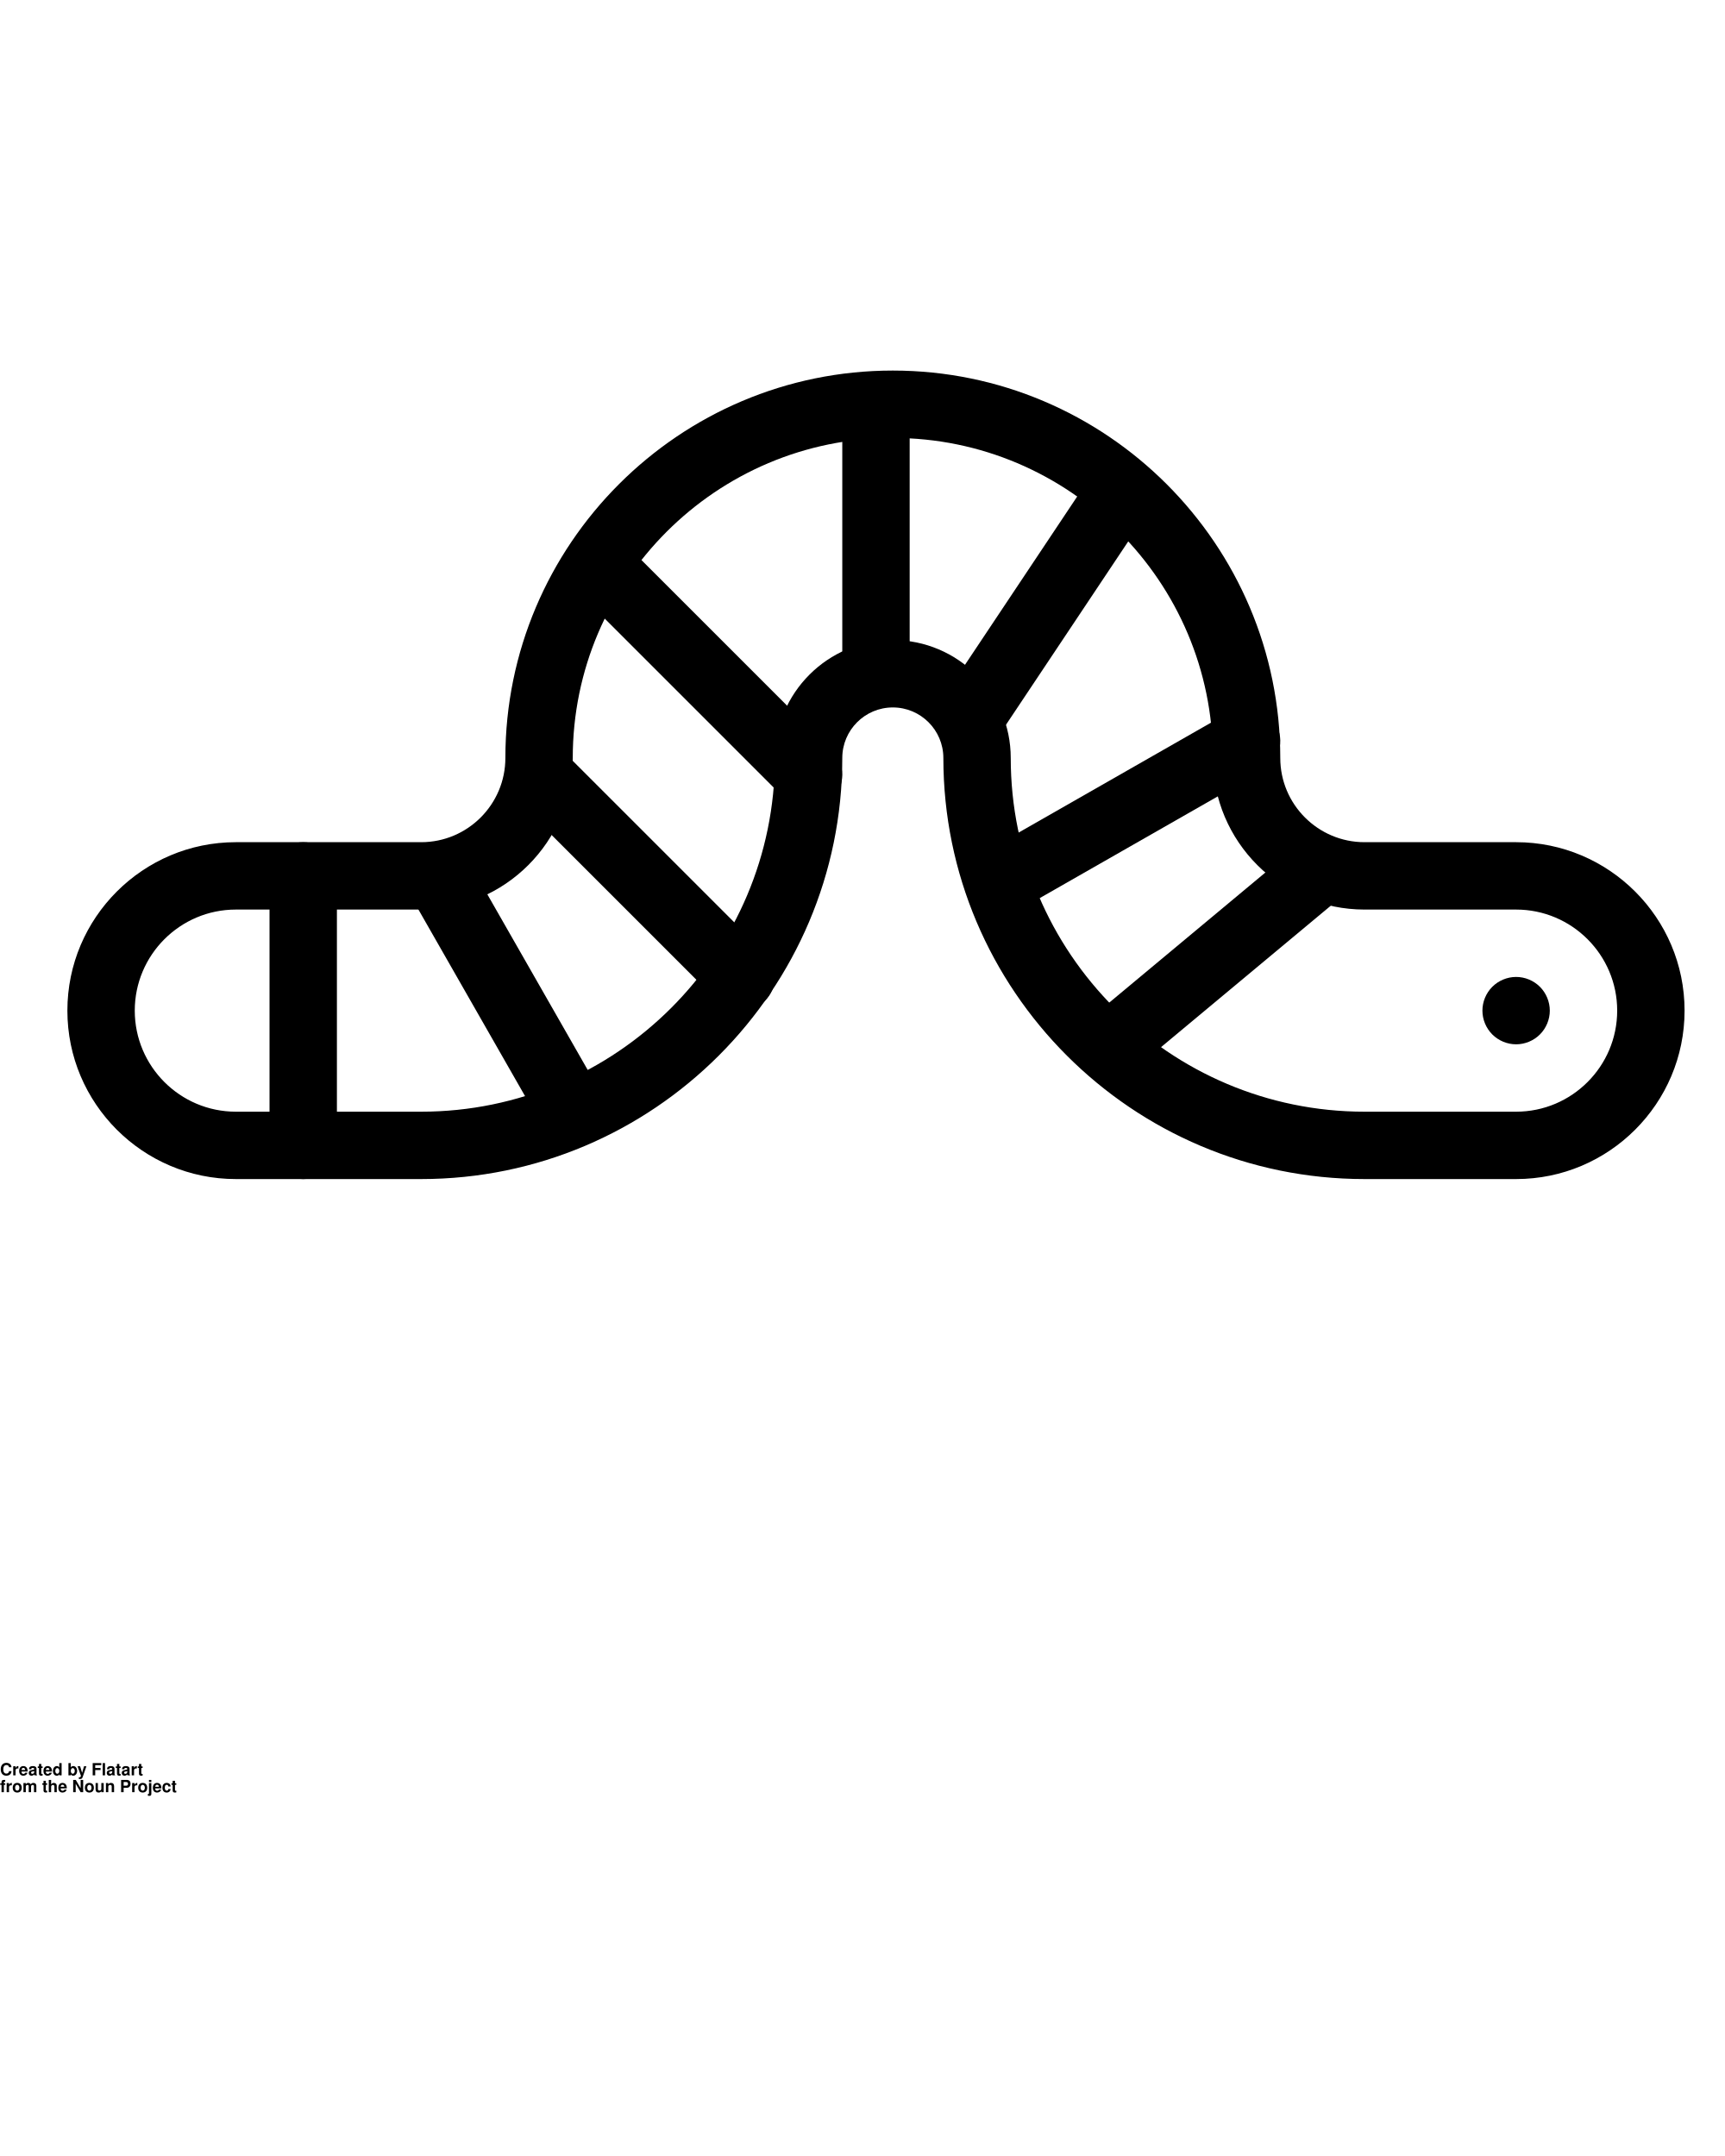
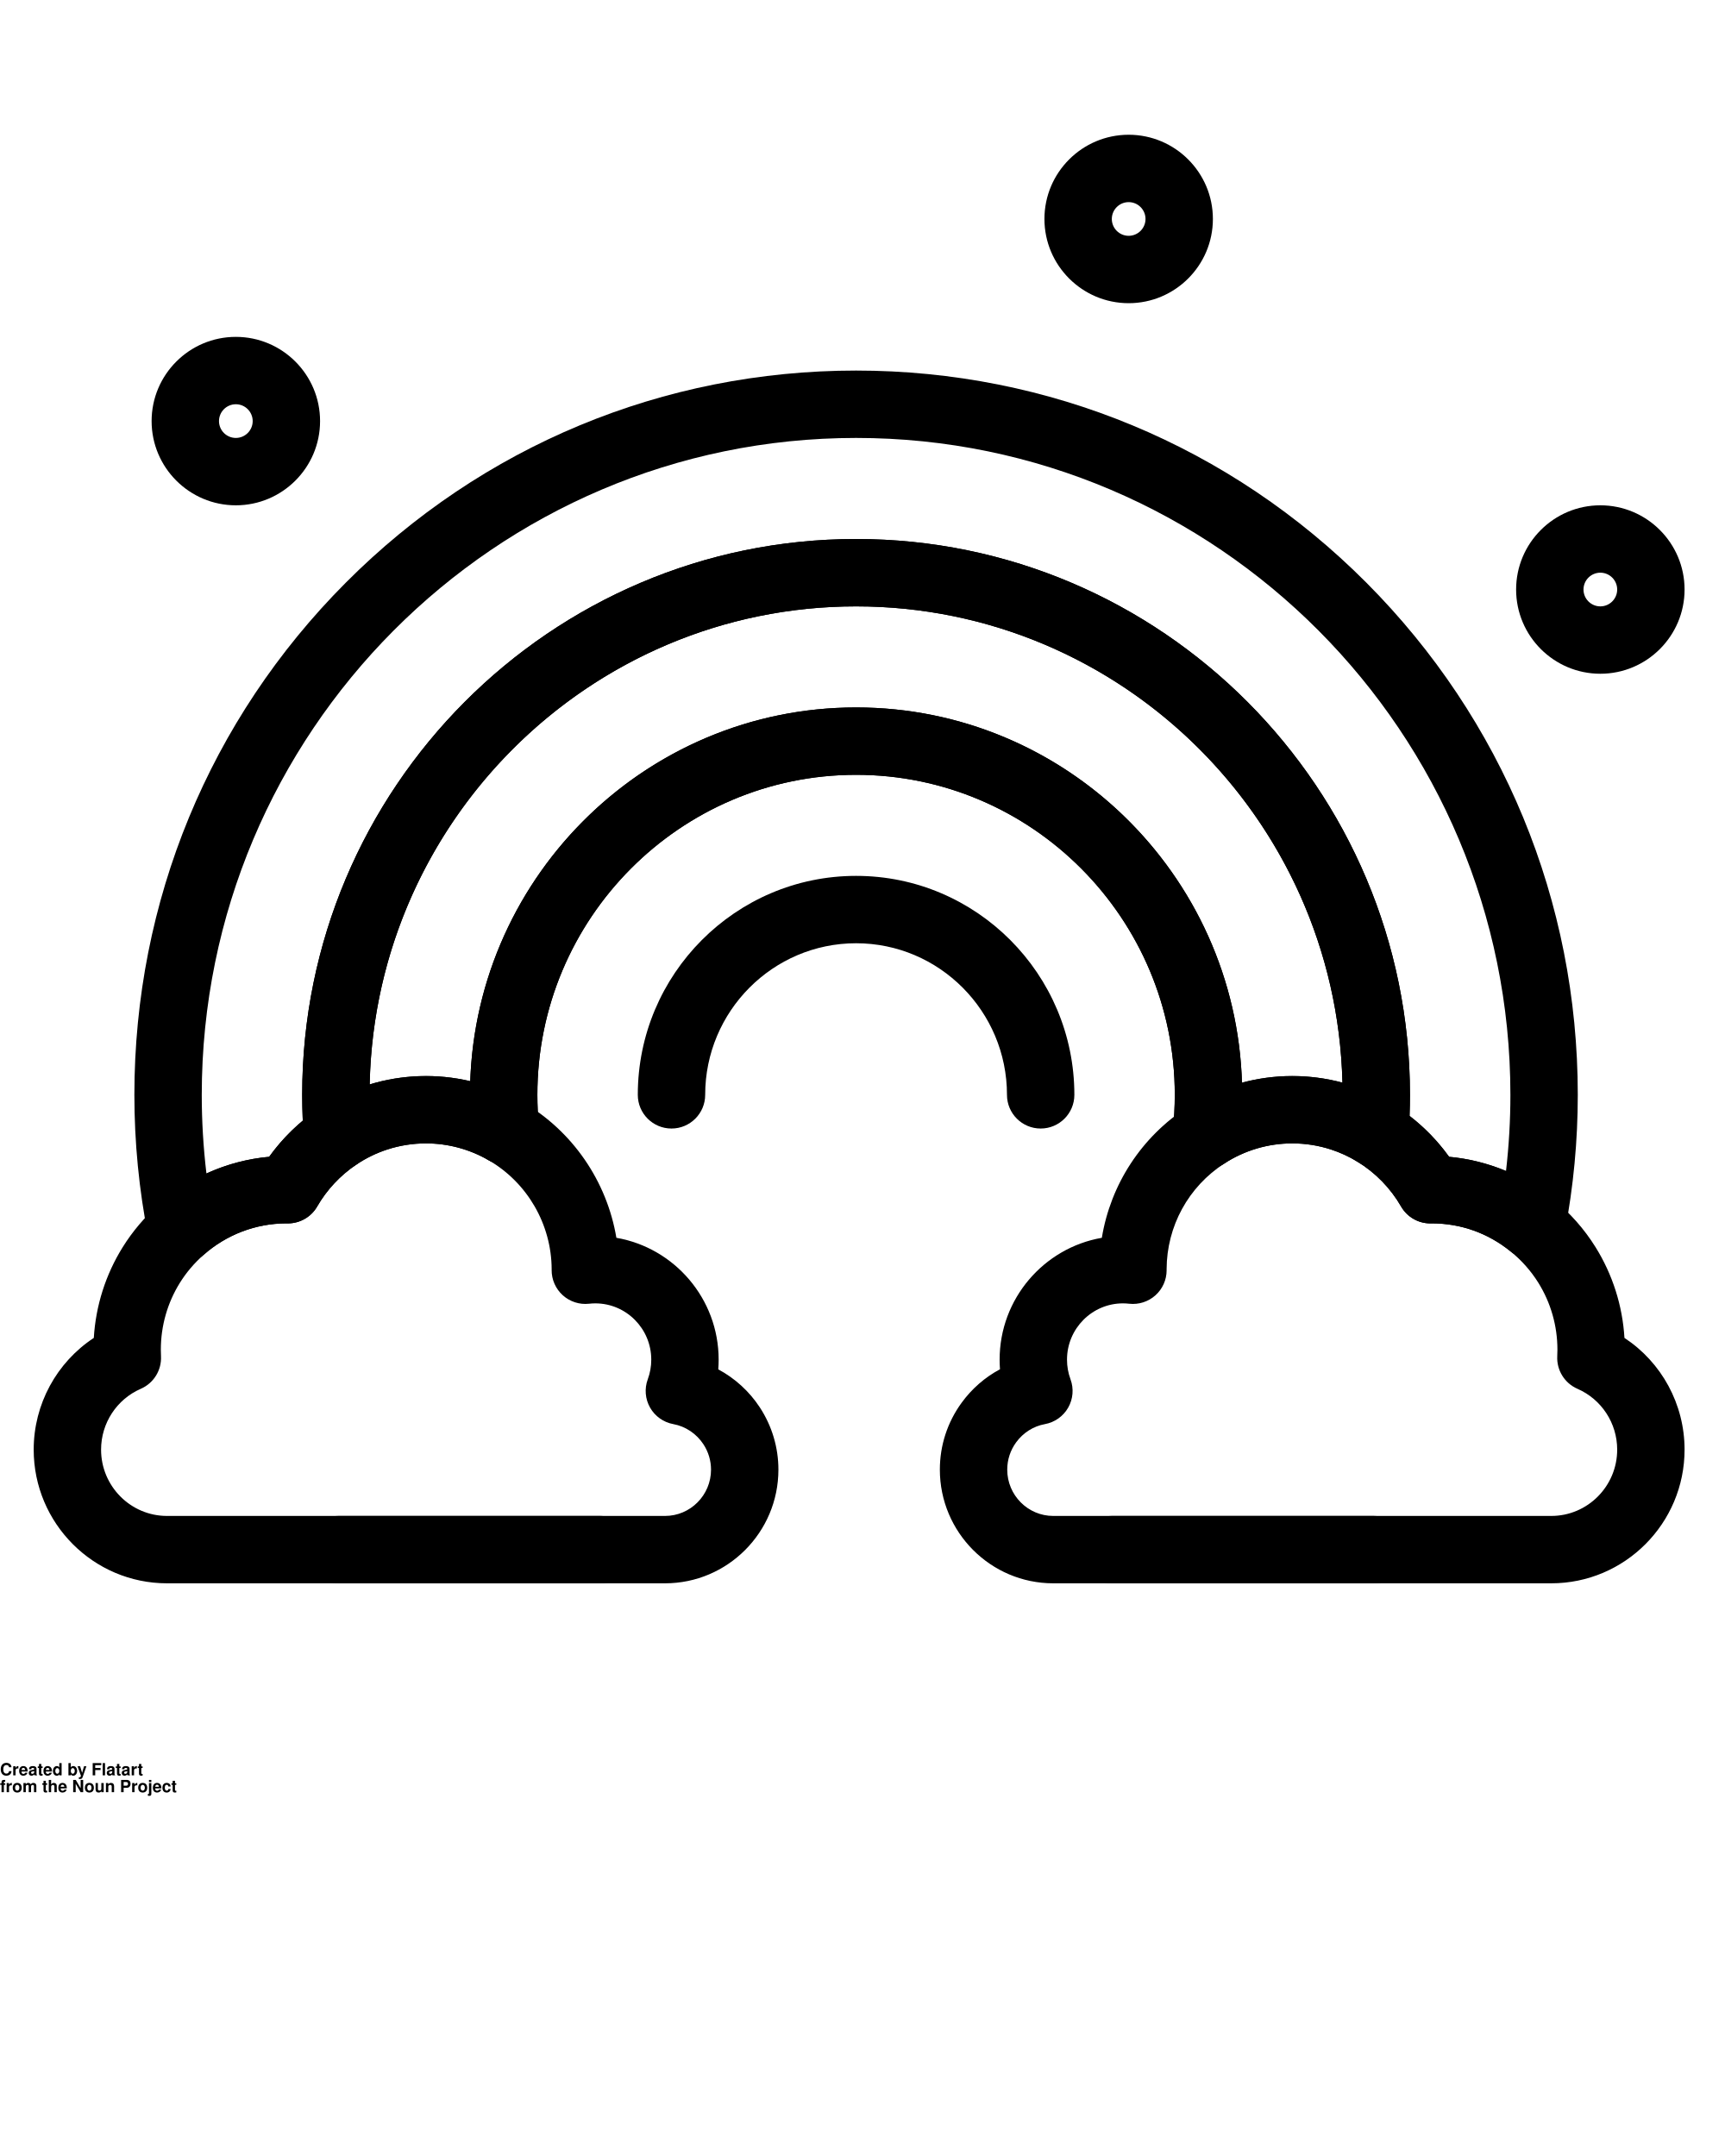
<svg xmlns="http://www.w3.org/2000/svg" version="1.1" x="0px" y="0px" viewBox="0 0 512 640" style="enable-background:new 0 0 512 512;" xml:space="preserve">
  <g>
    <g>
      <g>
-         <path d="M450,350h-45c-68.925,0-125-56.075-125-125c0-8.271-6.729-15-15-15c-8.271,0-15,6.729-15,15c0,68.925-56.075,125-125,125     H70c-27.57,0-50-22.43-50-50s22.43-50,50-50h55c13.785,0,25-11.215,25-25c0-63.411,51.589-115,115-115s115,51.589,115,115     c0,13.785,11.215,25,25,25h45c27.57,0,50,22.43,50,50S477.57,350,450,350z M265,190c19.299,0,35,15.701,35,35     c0,57.897,47.103,105,105,105h45c16.542,0,30-13.458,30-30s-13.458-30-30-30h-45c-24.813,0-45-20.187-45-45     c0-52.383-42.617-95-95-95c-52.383,0-95,42.617-95,95c0,24.813-20.187,45-45,45H70c-16.542,0-30,13.458-30,30s13.458,30,30,30h55     c57.897,0,105-47.103,105-105C230,205.701,245.701,190,265,190z" />
+         <g>
+           <path d="M53.787,375.027c-1.072,0-2.152-0.172-3.199-0.525c-3.396-1.147-5.918-4.023-6.611-7.54      c-2.715-13.77-4.092-27.888-4.092-41.962c0-57.421,22.277-111.408,62.727-152.014C143.072,132.369,196.87,110,254.094,110      c57.225,0,111.023,22.369,151.484,62.986c40.449,40.606,62.727,94.593,62.727,152.014c0,13.584-1.288,27.235-3.828,40.576      c-0.658,3.457-3.085,6.313-6.39,7.521c-3.302,1.208-7.001,0.591-9.734-1.626c-6.678-5.419-14.73-8.294-23.293-8.316      c-0.193,0.007-0.358,0.014-0.527,0.011c-3.574,0-6.879-1.908-8.665-5.008c-3.139-5.449-7.631-10.058-12.989-13.328      c-3.194-1.949-5.033-5.52-4.766-9.252c0.255-3.557,0.385-7.115,0.385-10.578c0-79.953-64.779-145-144.403-145      s-144.402,65.047-144.402,145c0,3.828,0.155,7.737,0.461,11.617c0.284,3.601-1.396,7.075-4.395,9.088      c-4.75,3.189-8.77,7.495-11.626,12.453c-1.786,3.1-5.091,5.008-8.665,5.008c-0.17,0.002-0.351-0.004-0.526-0.011      c-9.027,0.024-17.733,3.347-24.525,9.359C58.56,374.158,56.193,375.027,53.787,375.027z M254.094,130      c-107.088,0-194.21,87.477-194.21,195c0,7.795,0.465,15.603,1.387,23.345c5.858-2.686,12.149-4.37,18.618-4.956      c2.855-3.979,6.22-7.597,9.98-10.733c-0.118-2.564-0.178-5.125-0.178-7.655c0-90.981,73.75-165,164.402-165      s164.403,74.019,164.403,165c0,2.061-0.04,4.148-0.12,6.249c4.479,3.445,8.443,7.546,11.739,12.143      c5.816,0.533,11.517,1.962,16.886,4.21c0.866-7.505,1.303-15.064,1.303-22.602C448.305,217.477,361.183,130,254.094,130z" />
+         </g>
+         <g>
+           <path d="M100.183,347.403c-1.483,0-2.972-0.33-4.352-0.997c-3.199-1.547-5.336-4.675-5.616-8.217      c-0.347-4.4-0.523-8.839-0.523-13.189c0-90.981,73.75-165,164.402-165s164.403,74.019,164.403,165      c0,3.937-0.146,7.978-0.436,12.01c-0.25,3.479-2.294,6.576-5.395,8.174c-3.102,1.599-6.81,1.464-9.788-0.353      c-2.459-1.5-5.087-2.711-7.811-3.599c-3.708-1.208-7.578-1.82-11.502-1.82c-7.158,0-14.118,2.052-20.129,5.935      c-3.244,2.098-7.408,2.137-10.693,0.101c-3.284-2.035-5.103-5.781-4.669-9.621c0.407-3.616,0.614-7.259,0.614-10.826      c0-52.383-42.436-95-94.595-95c-52.16,0-94.595,42.617-94.595,95c0,3.042,0.145,6.11,0.431,9.13      c0.086,0.528,0.131,1.071,0.131,1.625c0,5.521-4.476,9.998-9.997,10c-0.008,0-0.016,0-0.023,0c-1.729,0-3.46-0.447-5.014-1.348      c-5.639-3.268-12.068-4.995-18.594-4.995c-3.924,0-7.793,0.612-11.5,1.82c-3.238,1.055-6.324,2.56-9.174,4.474      C104.082,346.831,102.137,347.403,100.183,347.403z M254.094,180c-78.593,0-142.724,63.375-144.37,141.904      c9.63-2.946,20.063-3.271,29.845-0.959C141.707,259.406,192.26,210,254.094,210c61.985,0,112.633,49.646,114.54,111.394      c9.646-2.61,20.101-2.636,29.819-0.014C396.532,243.093,332.513,180,254.094,180z" />
+         </g>
+         <g>
+           <path d="M358.024,346.948c-0.375,0-0.753-0.021-1.134-0.064c-5.488-0.618-9.435-5.569-8.815-11.058      c0.407-3.616,0.614-7.259,0.614-10.826c0-52.383-42.436-95-94.595-95c-52.16,0-94.595,42.617-94.595,95      c0,3.249,0.166,6.528,0.492,9.746c0.557,5.495-3.446,10.401-8.941,10.958c-5.491,0.546-10.4-3.446-10.958-8.94      c-0.394-3.886-0.593-7.844-0.593-11.764c0-63.411,51.407-115,114.595-115s114.595,51.589,114.595,115      c0,4.313-0.249,8.711-0.741,13.068C367.373,343.176,363.045,346.948,358.024,346.948z" />
+         </g>
+         <g>
+           <path d="M308.883,335c-5.522,0-10-4.478-10-10c0-24.813-20.092-45-44.789-45c-24.696,0-44.788,20.187-44.788,45      c0,5.522-4.477,10-10,10s-10-4.478-10-10c0-35.841,29.063-65,64.788-65s64.789,29.159,64.789,65      C318.883,330.522,314.405,335,308.883,335z" />
+         </g>
+         <g>
+           <path d="M407.763,470h-77.768c-5.522,0-10-4.478-10-10s4.478-10,10-10h77.768c5.522,0,10,4.478,10,10S413.285,470,407.763,470z" />
+         </g>
+         <g>
+           <path d="M178.194,470h-77.768c-5.523,0-10-4.478-10-10s4.477-10,10-10h77.768c5.523,0,10,4.478,10,10S183.717,470,178.194,470z" />
+         </g>
+         <g>
+           <path d="M460.436,470H312.611c-18.556,0-33.651-15.137-33.651-33.743c0-7.184,2.234-14.051,6.461-19.859      c3.05-4.19,6.942-7.564,11.387-9.937c-0.073-0.945-0.109-1.896-0.109-2.852c0-18.099,13.129-33.181,30.338-36.172      c2.616-15.87,11.758-29.98,25.55-38.89c9.251-5.977,19.964-9.136,30.98-9.136c6.03,0,11.984,0.943,17.697,2.805      c4.199,1.368,8.247,3.232,12.031,5.54c6.593,4.024,12.328,9.367,16.82,15.635c11.229,1.029,22.021,5.395,30.839,12.549      c5.007,4.063,9.25,8.858,12.612,14.253c5.073,8.136,8.014,17.392,8.59,26.96C493.172,404.407,500,416.81,500,430.321      C500,452.2,482.252,470,460.436,470z M333.307,386.898c-9.158,0-16.608,7.496-16.608,16.711c0,2.004,0.35,3.965,1.038,5.827      c1.024,2.771,0.771,5.854-0.692,8.421c-1.463,2.566-3.986,4.354-6.894,4.885c-3.429,0.625-6.468,2.552-8.558,5.424      c-1.723,2.367-2.633,5.164-2.633,8.091c0,7.578,6.124,13.743,13.651,13.743h147.824c10.788,0,19.564-8.828,19.564-19.679      c0-7.85-4.631-14.94-11.797-18.064c-3.815-1.664-6.201-5.516-5.991-9.672c0.032-0.644,0.049-1.292,0.049-1.943      c0-7.053-1.959-13.923-5.666-19.867c-2.188-3.511-4.962-6.641-8.243-9.304c-6.678-5.418-14.729-8.293-23.292-8.315      c-0.193,0.007-0.364,0.013-0.527,0.011c-3.574,0-6.879-1.908-8.665-5.008c-3.139-5.449-7.631-10.058-12.989-13.328      c-2.458-1.499-5.086-2.71-7.81-3.598c-3.708-1.208-7.578-1.82-11.502-1.82c-7.158,0-14.118,2.052-20.129,5.935      c-10.72,6.926-17.134,18.669-17.174,31.433c0.003,0.097,0.004,0.192,0.004,0.288c0,2.845-1.212,5.556-3.332,7.452      c-2.121,1.898-4.952,2.798-7.775,2.486C334.521,386.935,333.896,386.898,333.307,386.898z" />
+         </g>
+         <g>
+           <path d="M197.389,470H49.565C27.749,470,10,452.2,10,430.321c0-13.512,6.828-25.914,17.844-33.168      c0.576-9.567,3.517-18.823,8.591-26.961c2.919-4.681,6.527-8.938,10.726-12.653c9.179-8.127,20.645-13.056,32.729-14.15      c4.008-5.584,9.021-10.461,14.721-14.288c4.382-2.942,9.136-5.259,14.127-6.885c5.71-1.86,11.665-2.804,17.696-2.804      c10.043,0,19.94,2.659,28.623,7.69c14.926,8.651,25.082,23.587,27.892,40.332c17.218,2.984,30.354,18.069,30.354,36.175      c0,0.964-0.037,1.924-0.111,2.878c4.936,2.647,9.209,6.521,12.333,11.294c3.609,5.513,5.517,11.902,5.517,18.476      C231.041,454.863,215.944,470,197.389,470z M84.939,363.155c-9.027,0.025-17.732,3.347-24.523,9.359      c-2.755,2.438-5.113,5.217-7.011,8.26c-3.707,5.945-5.667,12.815-5.667,19.867c0,0.651,0.017,1.3,0.049,1.943      c0.21,4.156-2.176,8.008-5.991,9.672C34.631,415.381,30,422.472,30,430.321C30,441.172,38.777,450,49.565,450h147.824      c7.528,0,13.652-6.165,13.652-13.743c0-2.672-0.779-5.272-2.251-7.522c-2.06-3.148-5.318-5.332-8.94-5.992      c-2.906-0.53-5.43-2.319-6.893-4.886c-1.463-2.567-1.716-5.649-0.691-8.421c0.688-1.861,1.038-3.821,1.038-5.826      c0-9.215-7.451-16.711-16.608-16.711c-0.59,0-1.214,0.036-1.854,0.107c-2.842,0.317-5.685-0.599-7.808-2.516      s-3.324-4.65-3.299-7.511c0-0.052,0.002-0.128,0.004-0.201c-0.043-13.308-7.204-25.703-18.71-32.371      c-5.638-3.268-12.068-4.995-18.594-4.995c-3.924,0-7.793,0.612-11.5,1.82c-3.238,1.055-6.324,2.56-9.174,4.474      c-4.75,3.188-8.77,7.494-11.626,12.452c-1.797,3.119-5.155,4.989-8.731,5.008C85.246,363.165,85.093,363.161,84.939,363.155z" />
+         </g>
      </g>
      <g>
-         <path d="M90,350c-5.523,0-10-4.478-10-10v-80c0-5.523,4.477-10,10-10s10,4.477,10,10v80C100,345.522,95.523,350,90,350z" />
+         <path d="M70,150c-13.785,0-25-11.215-25-25s11.215-25,25-25s25,11.215,25,25S83.785,150,70,150z M70,120c-2.757,0-5,2.243-5,5     s2.243,5,5,5s5-2.243,5-5S72.757,120,70,120z" />
      </g>
      <g>
-         <path d="M170.009,340.002c-3.472,0-6.846-1.811-8.692-5.041l-40-70c-2.74-4.795-1.074-10.903,3.721-13.644     c4.795-2.738,10.904-1.073,13.644,3.721l40,70c2.74,4.795,1.074,10.903-3.721,13.644     C173.396,339.577,171.691,340.002,170.009,340.002z" />
+         <path d="M475,200c-13.785,0-25-11.215-25-25s11.215-25,25-25s25,11.215,25,25S488.785,200,475,200z M475,170     c-2.757,0-5,2.243-5,5s2.243,5,5,5s5-2.243,5-5S477.757,170,475,170z" />
      </g>
      <g>
-         <path d="M260,210c-5.523,0-10-4.477-10-10v-70c0-5.523,4.477-10,10-10c5.522,0,10,4.477,10,10v70     C270,205.523,265.522,210,260,210z" />
-       </g>
-       <g>
-         <path d="M289.991,220.001c-1.906,0-3.833-0.544-5.538-1.681c-4.596-3.063-5.837-9.272-2.773-13.867l40-60     c3.063-4.597,9.271-5.838,13.867-2.773c4.596,3.063,5.837,9.272,2.773,13.867l-40,60     C296.394,218.438,293.222,220.001,289.991,220.001z" />
-       </g>
-       <g>
-         <path d="M300.009,270.002c-3.472,0-6.846-1.811-8.691-5.041c-2.74-4.795-1.074-10.903,3.722-13.644l70-40     c4.792-2.739,10.903-1.074,13.644,3.721s1.074,10.904-3.722,13.644l-70,40C303.396,269.577,301.691,270.002,300.009,270.002z" />
-       </g>
-       <g>
-         <path d="M330.006,320c-2.866,0-5.71-1.225-7.688-3.599c-3.535-4.242-2.962-10.548,1.281-14.084l60-50     c4.243-3.537,10.547-2.962,14.084,1.28c3.535,4.243,2.962,10.548-1.281,14.084l-60,50C334.532,319.24,332.263,320,330.006,320z" />
-       </g>
-       <g>
-         <path d="M220,300c-2.559,0-5.119-0.977-7.071-2.929l-60-60c-3.905-3.905-3.905-10.237,0-14.143     c3.905-3.905,10.237-3.905,14.143,0l60,60c3.905,3.905,3.905,10.237,0,14.143C225.119,299.023,222.559,300,220,300z" />
-       </g>
-       <g>
-         <path d="M240,240c-2.559,0-5.119-0.976-7.071-2.929l-60-60c-3.905-3.905-3.905-10.237,0-14.143     c3.905-3.905,10.237-3.905,14.143,0l60,60c3.905,3.905,3.905,10.237,0,14.143C245.119,239.024,242.559,240,240,240z" />
-       </g>
-       <g>
-         <path d="M450,310c-2.63,0-5.21-1.07-7.07-2.931c-1.86-1.859-2.93-4.439-2.93-7.069s1.069-5.21,2.93-7.07S447.37,290,450,290     s5.21,1.069,7.069,2.93c1.86,1.86,2.931,4.44,2.931,7.07s-1.07,5.21-2.931,7.069C455.21,308.93,452.63,310,450,310z" />
+         <path d="M335,90c-13.785,0-25-11.215-25-25s11.215-25,25-25s25,11.215,25,25S348.785,90,335,90z M335,60c-2.757,0-5,2.243-5,5     s2.243,5,5,5s5-2.243,5-5S337.757,60,335,60z" />
      </g>
    </g>
  </g>
  <text x="0" y="527" fill="#000000" font-size="5px" font-weight="bold" font-family="'Helvetica Neue', Helvetica, Arial-Unicode, Arial, Sans-serif">Created by Flatart</text>
  <text x="0" y="532" fill="#000000" font-size="5px" font-weight="bold" font-family="'Helvetica Neue', Helvetica, Arial-Unicode, Arial, Sans-serif">from the Noun Project</text>
</svg>
